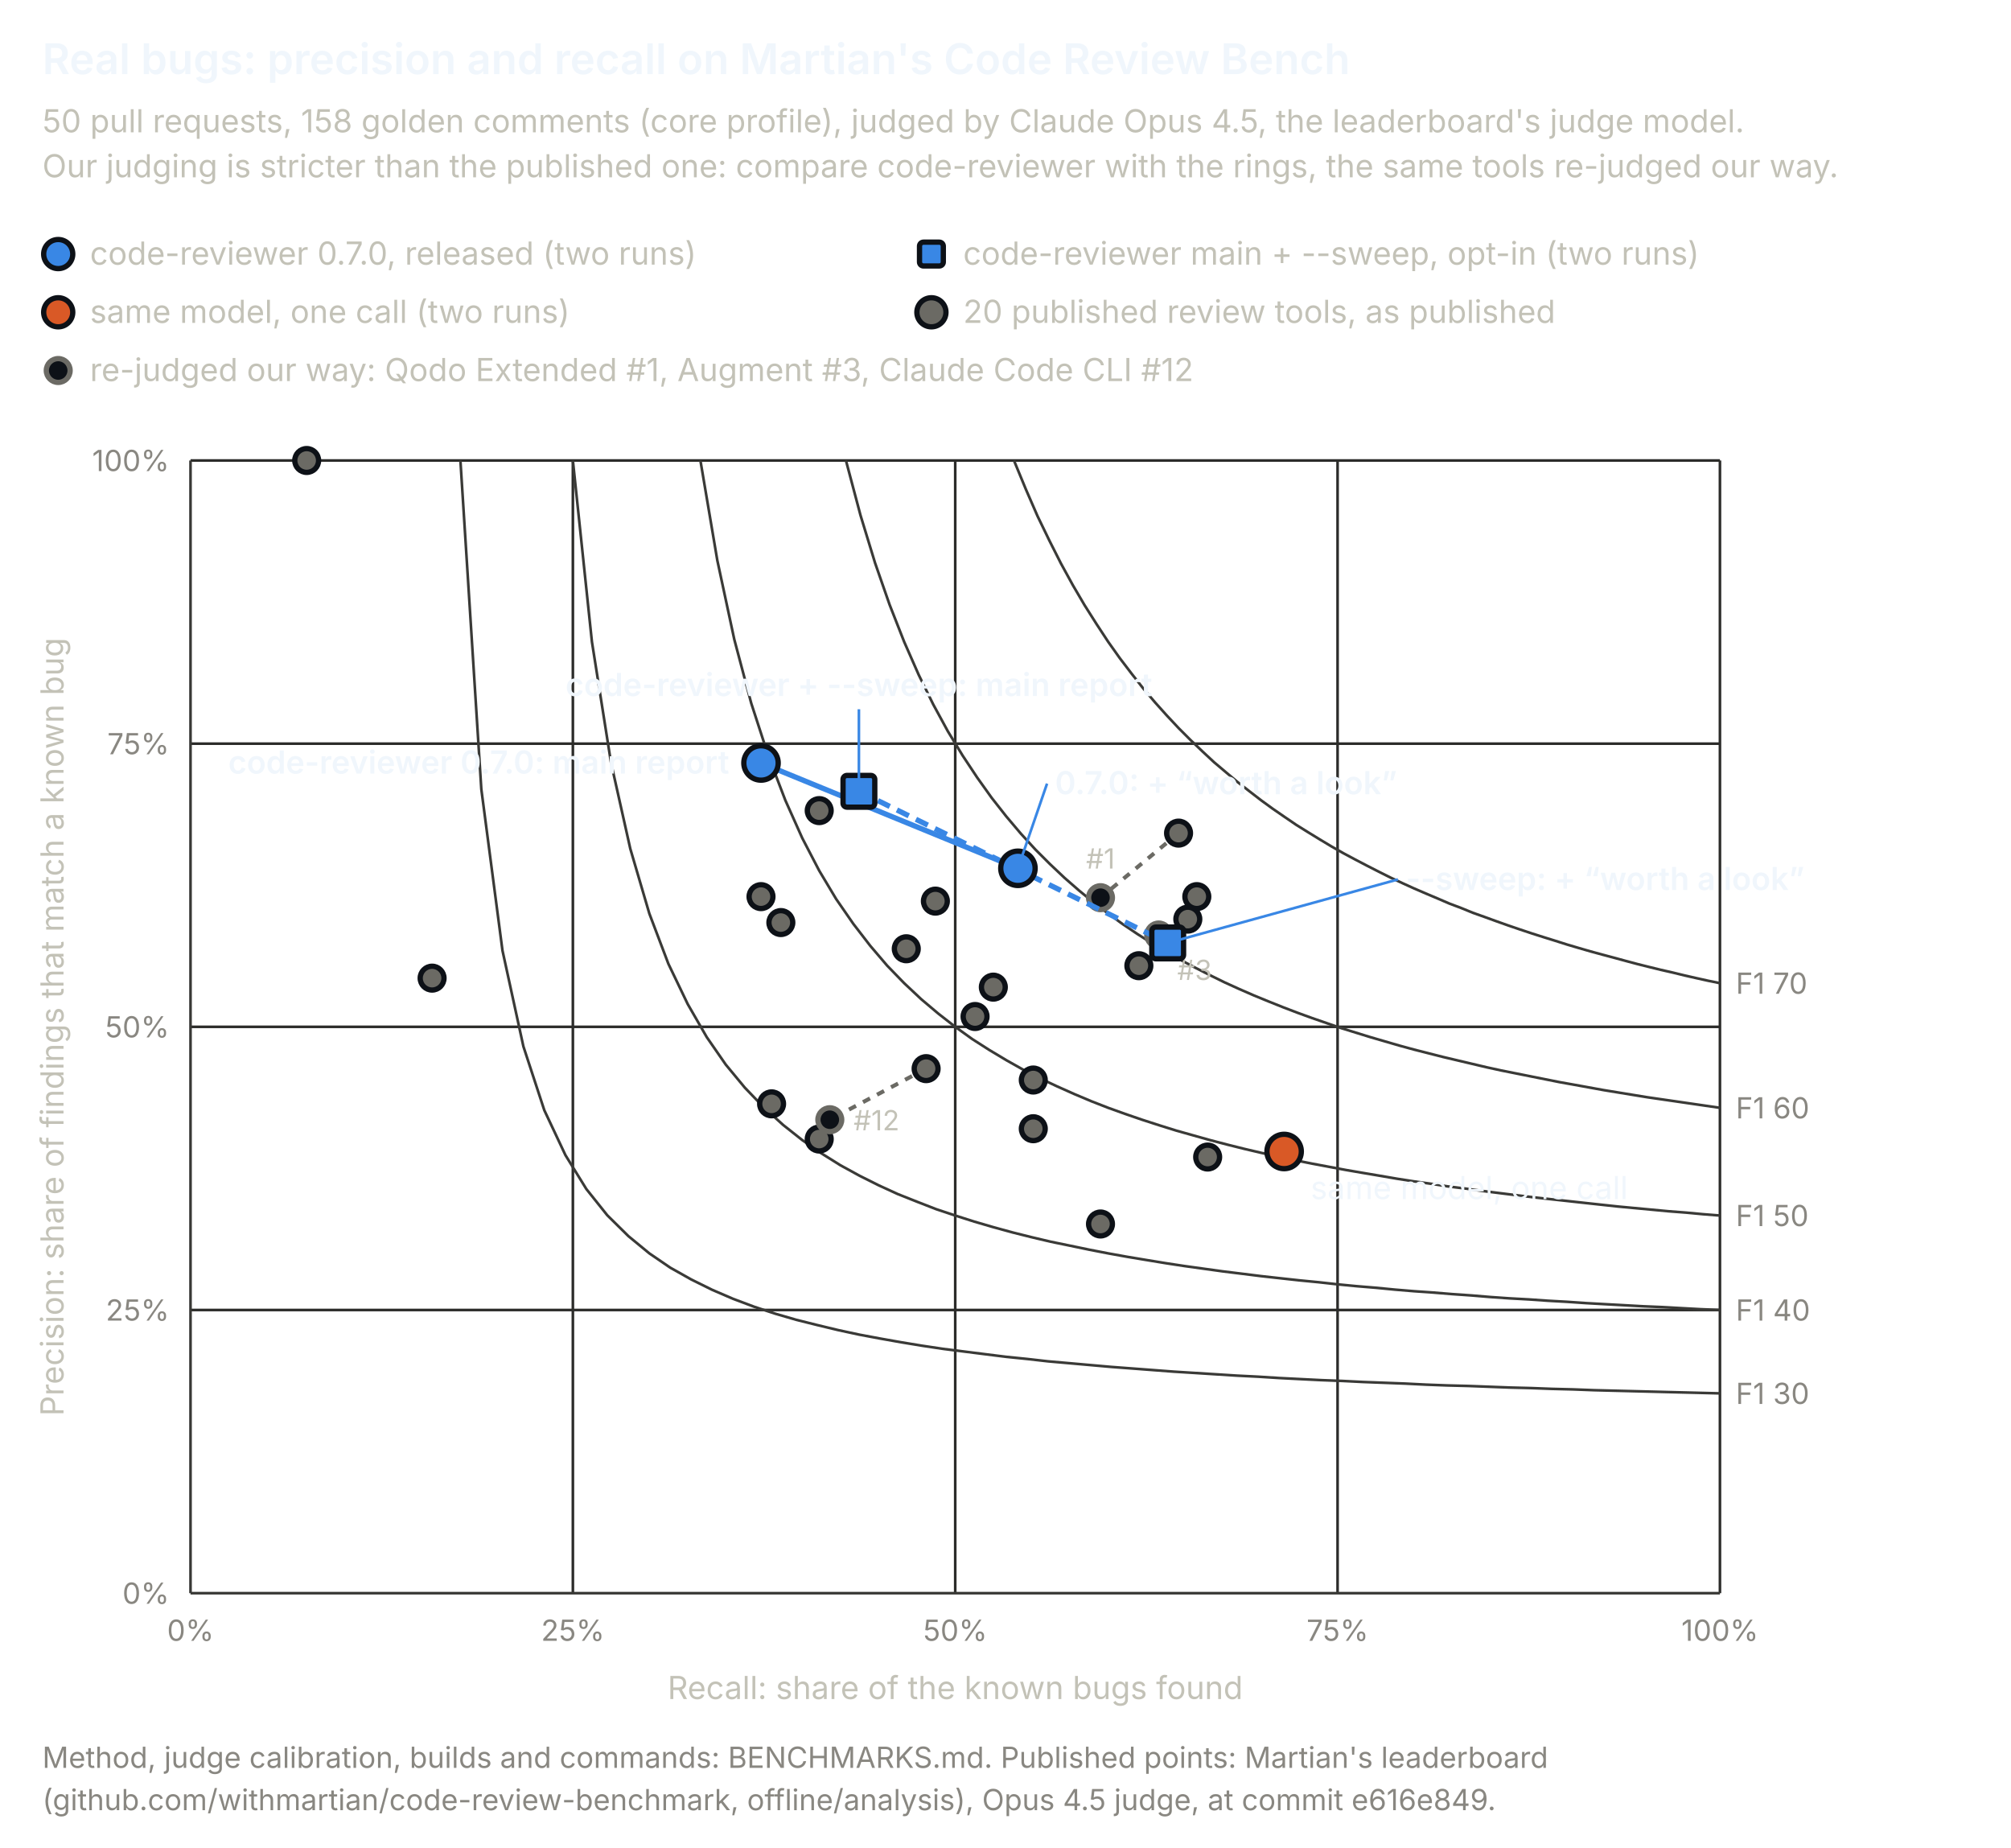
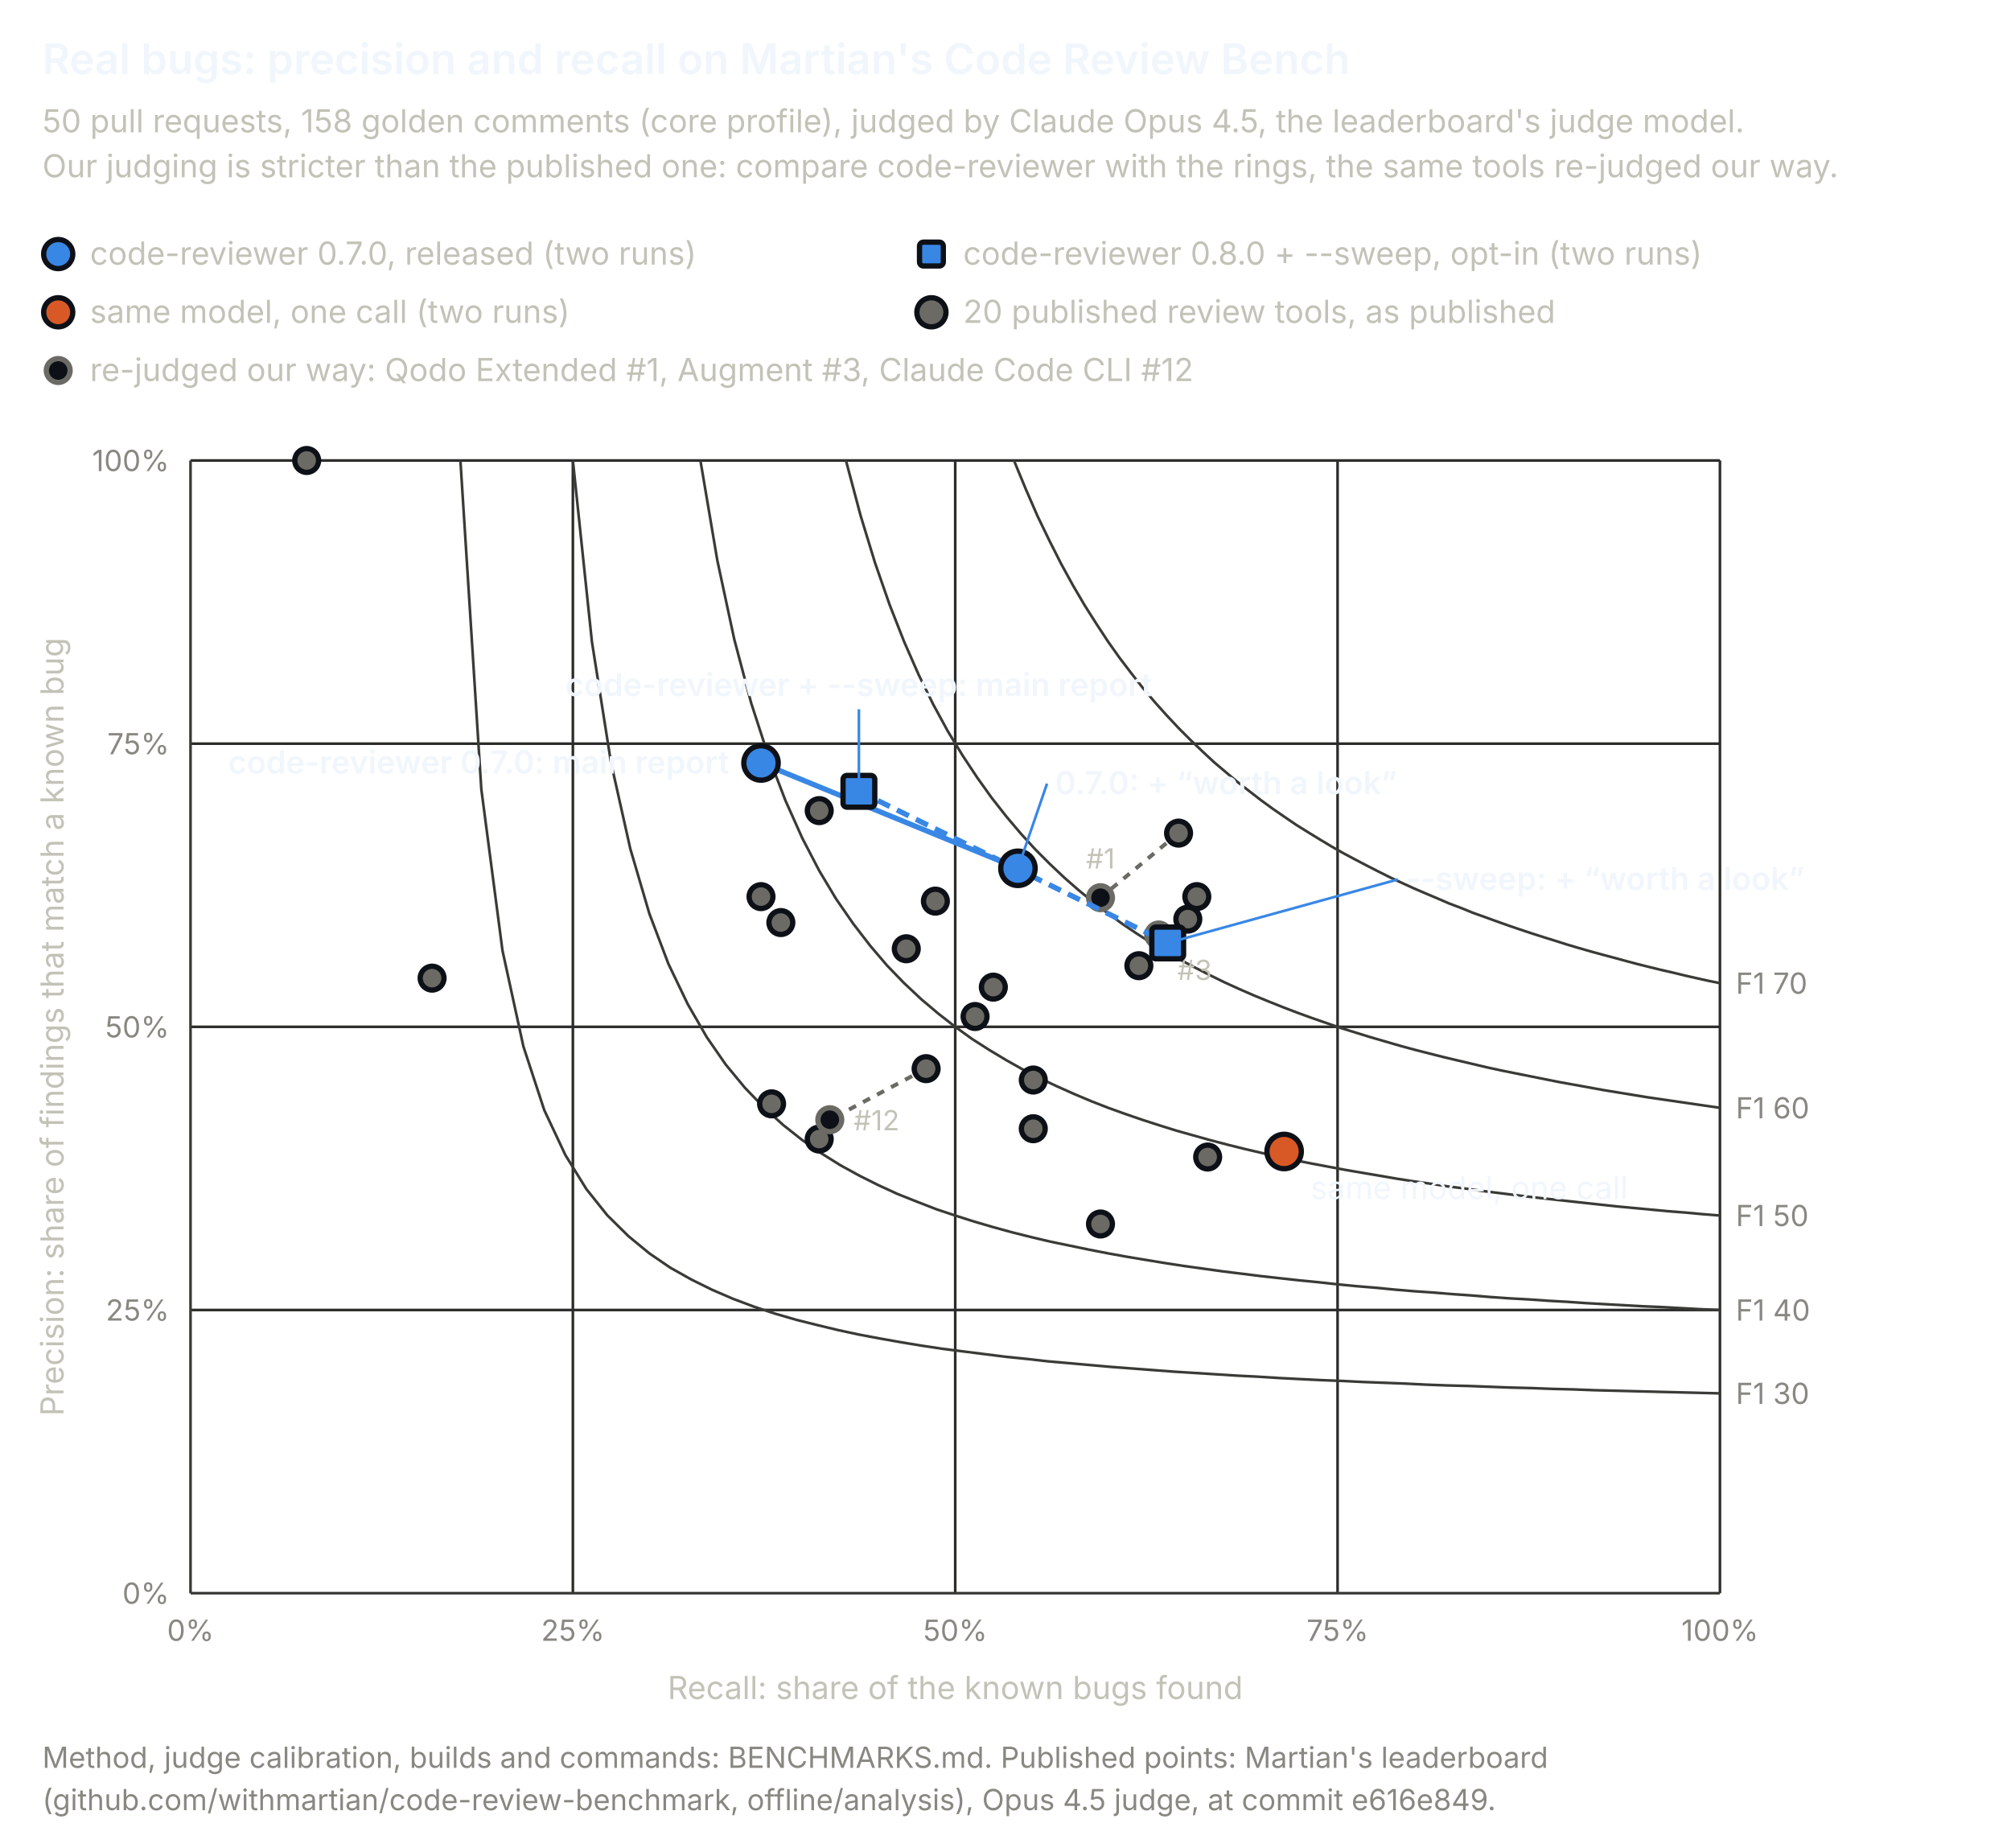
- <svg xmlns="http://www.w3.org/2000/svg" width="760" height="698" viewBox="0 0 760 698" role="img" aria-label="Precision against recall on real bugs, Martian Code Review Bench, Opus 4.5 judge: code-reviewer 0.7.0 main report 73.3 precision 37.3 recall, with worth-a-look findings 64.0 and 54.1; code-reviewer main with --sweep 70.8 and 43.7, with worth-a-look findings 57.4 and 63.9; the same model asked once 39.0 and 71.5; 20 published tools between 32.6 and 100.0 precision as published; re-judged our way (Qodo Extended #1, Augment #3, Claude Code CLI #12): #1 67.1/64.6 published, 61.4/59.5 re-judged; #3 59.5/65.2 published, 58.1/63.3 re-judged; #12 46.3/48.1 published, 41.8/41.8 re-judged" font-family="system-ui, -apple-system, &quot;Segoe UI&quot;, sans-serif">
+ <svg xmlns="http://www.w3.org/2000/svg" width="760" height="698" viewBox="0 0 760 698" role="img" aria-label="Precision against recall on real bugs, Martian Code Review Bench, Opus 4.5 judge: code-reviewer 0.7.0 main report 73.3 precision 37.3 recall, with worth-a-look findings 64.0 and 54.1; code-reviewer 0.8.0 with --sweep 70.8 and 43.7, with worth-a-look findings 57.4 and 63.9; the same model asked once 39.0 and 71.5; 20 published tools between 32.6 and 100.0 precision as published; re-judged our way (Qodo Extended #1, Augment #3, Claude Code CLI #12): #1 67.1/64.6 published, 61.4/59.5 re-judged; #3 59.5/65.2 published, 58.1/63.3 re-judged; #12 46.3/48.1 published, 41.8/41.8 re-judged" font-family="system-ui, -apple-system, &quot;Segoe UI&quot;, sans-serif">
  <text x="16.0" y="28.0" font-size="16" fill="#f0f6fc" font-weight="600">Real bugs: precision and recall on Martian's Code Review Bench</text>
  <text x="16.0" y="50.0" font-size="12" fill="#c3c2b7">50 pull requests, 158 golden comments (core profile), judged by Claude Opus 4.5, the leaderboard's judge model.</text>
  <text x="16.0" y="67.0" font-size="12" fill="#c3c2b7">Our judging is stricter than the published one: compare code-reviewer with the rings, the same tools re-judged our way.</text>
  <circle cx="22.0" cy="96.0" r="5.5" fill="#3987e5" stroke="#0d1117" stroke-width="2" />
  <text x="34.0" y="100.0" font-size="12" fill="#c3c2b7">code-reviewer 0.7.0, released (two runs)</text>
  <rect x="347.5" y="91.5" width="9.0" height="9.0" rx="1.5" fill="#3987e5" stroke="#0d1117" stroke-width="2" />
-   <text x="364.0" y="100.0" font-size="12" fill="#c3c2b7">code-reviewer main + --sweep, opt-in (two runs)</text>
+   <text x="364.0" y="100.0" font-size="12" fill="#c3c2b7">code-reviewer 0.8.0 + --sweep, opt-in (two runs)</text>
  <circle cx="22.0" cy="118.0" r="5.5" fill="#d95926" stroke="#0d1117" stroke-width="2" />
  <text x="34.0" y="122.0" font-size="12" fill="#c3c2b7">same model, one call (two runs)</text>
  <circle cx="352.0" cy="118.0" r="5.5" fill="#6b6a64" stroke="#0d1117" stroke-width="2" />
  <text x="364.0" y="122.0" font-size="12" fill="#c3c2b7">20 published review tools, as published</text>
  <circle cx="22.0" cy="140.0" r="4.5" fill="#0d1117" stroke="#6b6a64" stroke-width="2" />
  <text x="34.0" y="144.0" font-size="12" fill="#c3c2b7">re-judged our way: Qodo Extended #1, Augment #3, Claude Code CLI #12</text>
  <line x1="216.5" y1="602" x2="216.5" y2="174" stroke="#2c2c2a" stroke-width="1" />
  <line x1="72" y1="495.0" x2="650" y2="495.0" stroke="#2c2c2a" stroke-width="1" />
  <line x1="361.0" y1="602" x2="361.0" y2="174" stroke="#2c2c2a" stroke-width="1" />
  <line x1="72" y1="388.0" x2="650" y2="388.0" stroke="#2c2c2a" stroke-width="1" />
  <line x1="505.5" y1="602" x2="505.5" y2="174" stroke="#2c2c2a" stroke-width="1" />
  <line x1="72" y1="281.0" x2="650" y2="281.0" stroke="#2c2c2a" stroke-width="1" />
  <line x1="650.0" y1="602" x2="650.0" y2="174" stroke="#2c2c2a" stroke-width="1" />
  <line x1="72" y1="174.0" x2="650" y2="174.0" stroke="#2c2c2a" stroke-width="1" />
  <line x1="72" y1="602" x2="650" y2="602" stroke="#383835" stroke-width="1" />
  <line x1="72" y1="602" x2="72" y2="174" stroke="#383835" stroke-width="1" />
  <text x="72.0" y="620.0" font-size="11" fill="#898781" text-anchor="middle">0%</text>
  <text x="64.0" y="606.0" font-size="11" fill="#898781" text-anchor="end">0%</text>
  <text x="216.5" y="620.0" font-size="11" fill="#898781" text-anchor="middle">25%</text>
  <text x="64.0" y="499.0" font-size="11" fill="#898781" text-anchor="end">25%</text>
  <text x="361.0" y="620.0" font-size="11" fill="#898781" text-anchor="middle">50%</text>
  <text x="64.0" y="392.0" font-size="11" fill="#898781" text-anchor="end">50%</text>
  <text x="505.5" y="620.0" font-size="11" fill="#898781" text-anchor="middle">75%</text>
  <text x="64.0" y="285.0" font-size="11" fill="#898781" text-anchor="end">75%</text>
  <text x="650.0" y="620.0" font-size="11" fill="#898781" text-anchor="middle">100%</text>
  <text x="64.0" y="178.0" font-size="11" fill="#898781" text-anchor="end">100%</text>
  <text x="361.0" y="642.0" font-size="12" fill="#c3c2b7" text-anchor="middle">Recall: share of the known bugs found</text>
  <text x="24" y="388.0" font-size="12" fill="#c3c2b7" text-anchor="middle" transform="rotate(-90 24 388.0)">Precision: share of findings that match a known bug</text>
  <polyline points="174.0,174.0 181.9,298.2 189.9,359.2 197.8,395.4 205.7,419.5 213.7,436.5 221.6,449.3 229.5,459.2 237.5,467.1 245.4,473.6 253.3,479.0 261.3,483.5 269.2,487.4 277.1,490.8 285.1,493.8 293.0,496.4 300.9,498.7 308.9,500.7 316.8,502.6 324.7,504.3 332.7,505.8 340.6,507.2 348.5,508.5 356.5,509.7 364.4,510.7 372.3,511.7 380.3,512.7 388.2,513.5 396.1,514.4 404.1,515.1 412.0,515.8 419.9,516.5 427.9,517.1 435.8,517.7 443.7,518.3 451.7,518.8 459.6,519.3 467.5,519.8 475.5,520.2 483.4,520.7 491.3,521.1 499.3,521.5 507.2,521.8 515.1,522.2 523.1,522.5 531.0,522.8 538.9,523.2 546.9,523.5 554.8,523.7 562.7,524.0 570.7,524.3 578.6,524.5 586.5,524.8 594.5,525.0 602.4,525.3 610.3,525.5 618.3,525.7 626.2,525.9 634.1,526.1 642.1,526.3 650.0,526.5" fill="none" stroke="#3a3a37" stroke-width="1" />
  <text x="656.0" y="530.5" font-size="11" fill="#898781">F1 30</text>
  <polyline points="216.5,174.0 223.7,242.5 230.9,288.1 238.2,320.7 245.4,345.2 252.6,364.2 259.9,379.4 267.1,391.9 274.3,402.3 281.5,411.0 288.8,418.6 296.0,425.1 303.2,430.8 310.4,435.8 317.6,440.3 324.9,444.3 332.1,447.9 339.3,451.2 346.6,454.1 353.8,456.9 361.0,459.3 368.2,461.6 375.4,463.7 382.7,465.7 389.9,467.5 397.1,469.2 404.4,470.7 411.6,472.2 418.8,473.6 426.0,474.9 433.2,476.1 440.5,477.3 447.7,478.4 454.9,479.4 462.1,480.4 469.4,481.3 476.6,482.2 483.8,483.0 491.1,483.8 498.3,484.5 505.5,485.3 512.7,486.0 520.0,486.6 527.2,487.3 534.4,487.9 541.6,488.4 548.9,489.0 556.1,489.5 563.3,490.1 570.5,490.6 577.8,491.0 585.0,491.5 592.2,491.9 599.4,492.4 606.6,492.8 613.9,493.2 621.1,493.6 628.3,493.9 635.5,494.3 642.8,494.7 650.0,495.0" fill="none" stroke="#3a3a37" stroke-width="1" />
  <text x="656.0" y="499.0" font-size="11" fill="#898781">F1 40</text>
  <polyline points="264.7,174.0 271.1,211.8 277.5,241.6 283.9,265.7 290.4,285.7 296.8,302.4 303.2,316.7 309.6,329.0 316.0,339.7 322.5,349.1 328.9,357.4 335.3,364.9 341.7,371.5 348.2,377.6 354.6,383.0 361.0,388.0 367.4,392.6 373.8,396.7 380.3,400.6 386.7,404.2 393.1,407.5 399.5,410.5 406.0,413.4 412.4,416.1 418.8,418.6 425.2,420.9 431.6,423.1 438.1,425.2 444.5,427.2 450.9,429.0 457.3,430.8 463.8,432.5 470.2,434.1 476.6,435.6 483.0,437.0 489.4,438.4 495.9,439.7 502.3,440.9 508.7,442.1 515.1,443.2 521.6,444.3 528.0,445.4 534.4,446.4 540.8,447.3 547.2,448.3 553.7,449.1 560.1,450.0 566.5,450.8 572.9,451.6 579.4,452.4 585.8,453.1 592.2,453.8 598.6,454.5 605.0,455.2 611.5,455.9 617.9,456.5 624.3,457.1 630.7,457.7 637.2,458.2 643.6,458.8 650.0,459.3" fill="none" stroke="#3a3a37" stroke-width="1" />
  <text x="656.0" y="463.3" font-size="11" fill="#898781">F1 50</text>
  <polyline points="319.7,174.0 325.2,194.7 330.7,212.7 336.2,228.5 341.7,242.5 347.2,255.0 352.7,266.2 358.2,276.3 363.8,285.5 369.3,293.8 374.8,301.5 380.3,308.5 385.8,315.0 391.3,321.0 396.8,326.5 402.3,331.7 407.8,336.5 413.3,341.0 418.8,345.2 424.3,349.2 429.8,352.9 435.3,356.4 440.8,359.7 446.3,362.8 451.8,365.7 457.3,368.5 462.8,371.2 468.3,373.7 473.8,376.1 479.4,378.4 484.9,380.6 490.4,382.7 495.9,384.7 501.4,386.6 506.9,388.5 512.4,390.2 517.9,391.9 523.4,393.5 528.9,395.1 534.4,396.6 539.9,398.0 545.4,399.4 550.9,400.7 556.4,402.0 561.9,403.3 567.4,404.5 572.9,405.6 578.4,406.7 583.9,407.8 589.4,408.9 595.0,409.9 600.5,410.9 606.0,411.9 611.5,412.8 617.0,413.7 622.5,414.6 628.0,415.4 633.5,416.2 639.0,417.0 644.5,417.8 650.0,418.6" fill="none" stroke="#3a3a37" stroke-width="1" />
  <text x="656.0" y="422.6" font-size="11" fill="#898781">F1 60</text>
  <polyline points="383.2,174.0 387.7,184.9 392.1,195.0 396.6,204.3 401.0,213.0 405.5,221.2 409.9,228.7 414.4,235.8 418.8,242.5 423.2,248.7 427.7,254.6 432.1,260.2 436.6,265.5 441.0,270.4 445.5,275.2 449.9,279.6 454.4,283.9 458.8,288.0 463.3,291.8 467.7,295.5 472.2,299.0 476.6,302.4 481.0,305.6 485.5,308.7 489.9,311.7 494.4,314.5 498.8,317.2 503.3,319.9 507.7,322.4 512.2,324.8 516.6,327.1 521.1,329.4 525.5,331.6 530.0,333.7 534.4,335.7 538.8,337.6 543.3,339.5 547.7,341.4 552.2,343.1 556.6,344.9 561.1,346.5 565.5,348.1 570.0,349.7 574.4,351.2 578.9,352.7 583.3,354.1 587.8,355.5 592.2,356.9 596.6,358.2 601.1,359.5 605.5,360.7 610.0,361.9 614.4,363.1 618.9,364.3 623.3,365.4 627.8,366.5 632.2,367.5 636.7,368.6 641.1,369.6 645.6,370.6 650.0,371.5" fill="none" stroke="#3a3a37" stroke-width="1" />
  <text x="656.0" y="375.5" font-size="11" fill="#898781">F1 70</text>
  <line x1="445.4" y1="314.8" x2="415.9" y2="339.2" stroke="#6b6a64" stroke-width="1.5" stroke-dasharray="3 3" />
  <line x1="448.9" y1="347.3" x2="437.9" y2="353.3" stroke="#6b6a64" stroke-width="1.5" stroke-dasharray="3 3" />
  <line x1="350.0" y1="403.8" x2="313.6" y2="423.1" stroke="#6b6a64" stroke-width="1.5" stroke-dasharray="3 3" />
  <circle cx="445.4" cy="314.8" r="4.5" fill="#6b6a64" stroke="#0d1117" stroke-width="2" />
  <circle cx="452.3" cy="338.8" r="4.5" fill="#6b6a64" stroke="#0d1117" stroke-width="2" />
  <circle cx="448.9" cy="347.3" r="4.5" fill="#6b6a64" stroke="#0d1117" stroke-width="2" />
  <circle cx="430.4" cy="364.9" r="4.5" fill="#6b6a64" stroke="#0d1117" stroke-width="2" />
  <circle cx="353.5" cy="340.5" r="4.5" fill="#6b6a64" stroke="#0d1117" stroke-width="2" />
  <circle cx="375.4" cy="373.0" r="4.5" fill="#6b6a64" stroke="#0d1117" stroke-width="2" />
  <circle cx="309.6" cy="306.3" r="4.5" fill="#6b6a64" stroke="#0d1117" stroke-width="2" />
  <circle cx="342.5" cy="358.5" r="4.5" fill="#6b6a64" stroke="#0d1117" stroke-width="2" />
  <circle cx="368.5" cy="384.1" r="4.5" fill="#6b6a64" stroke="#0d1117" stroke-width="2" />
  <circle cx="390.5" cy="408.1" r="4.5" fill="#6b6a64" stroke="#0d1117" stroke-width="2" />
  <circle cx="456.4" cy="437.2" r="4.5" fill="#6b6a64" stroke="#0d1117" stroke-width="2" />
  <circle cx="350.0" cy="403.8" r="4.5" fill="#6b6a64" stroke="#0d1117" stroke-width="2" />
  <circle cx="390.5" cy="426.5" r="4.5" fill="#6b6a64" stroke="#0d1117" stroke-width="2" />
  <circle cx="295.1" cy="348.6" r="4.5" fill="#6b6a64" stroke="#0d1117" stroke-width="2" />
  <circle cx="287.6" cy="338.8" r="4.5" fill="#6b6a64" stroke="#0d1117" stroke-width="2" />
  <circle cx="415.9" cy="462.5" r="4.5" fill="#6b6a64" stroke="#0d1117" stroke-width="2" />
  <circle cx="309.6" cy="430.4" r="4.5" fill="#6b6a64" stroke="#0d1117" stroke-width="2" />
  <circle cx="291.6" cy="417.1" r="4.5" fill="#6b6a64" stroke="#0d1117" stroke-width="2" />
  <circle cx="163.3" cy="369.6" r="4.5" fill="#6b6a64" stroke="#0d1117" stroke-width="2" />
  <circle cx="115.9" cy="174.0" r="4.5" fill="#6b6a64" stroke="#0d1117" stroke-width="2" />
  <circle cx="415.9" cy="339.2" r="4.5" fill="#0d1117" stroke="#6b6a64" stroke-width="2" />
  <text x="415.9" y="328.2" font-size="10.5" fill="#c3c2b7" text-anchor="middle">#1</text>
  <circle cx="437.9" cy="353.3" r="4.5" fill="#0d1117" stroke="#6b6a64" stroke-width="2" />
  <text x="444.9" y="370.3" font-size="10.5" fill="#c3c2b7" text-anchor="start">#3</text>
  <circle cx="313.6" cy="423.1" r="4.5" fill="#0d1117" stroke="#6b6a64" stroke-width="2" />
  <text x="322.6" y="427.1" font-size="10.5" fill="#c3c2b7" text-anchor="start">#12</text>
  <line x1="287.6" y1="288.3" x2="384.7" y2="328.1" stroke="#3987e5" stroke-width="2" />
  <line x1="324.6" y1="299.0" x2="441.3" y2="356.3" stroke="#3987e5" stroke-width="2" stroke-dasharray="5 3" />
  <circle cx="287.6" cy="288.3" r="6.5" fill="#3987e5" stroke="#0d1117" stroke-width="2" />
  <circle cx="384.7" cy="328.1" r="6.5" fill="#3987e5" stroke="#0d1117" stroke-width="2" />
  <rect x="318.6" y="293.0" width="12" height="12" rx="1.5" fill="#3987e5" stroke="#0d1117" stroke-width="2" />
  <rect x="435.3" y="350.3" width="12" height="12" rx="1.5" fill="#3987e5" stroke="#0d1117" stroke-width="2" />
  <circle cx="485.3" cy="435.1" r="6.5" fill="#d95926" stroke="#0d1117" stroke-width="2" />
  <text x="275.6" y="292.3" font-size="12" fill="#f0f6fc" text-anchor="end" font-weight="600">code-reviewer 0.7.0: main report</text>
  <line x1="324.6" y1="299.0" x2="324.6" y2="268.0" stroke="#3987e5" stroke-width="1" />
  <text x="324.6" y="263.0" font-size="12" fill="#f0f6fc" text-anchor="middle" font-weight="600">code-reviewer + --sweep: main report</text>
  <line x1="384.7" y1="328.1" x2="395.7" y2="296.1" stroke="#3987e5" stroke-width="1" />
  <text x="398.7" y="300.1" font-size="12" fill="#f0f6fc" text-anchor="start" font-weight="600">0.7.0: + “worth a look”</text>
  <line x1="441.3" y1="356.3" x2="528.3" y2="332.3" stroke="#3987e5" stroke-width="1" />
  <text x="531.3" y="336.3" font-size="12" fill="#f0f6fc" text-anchor="start" font-weight="600">--sweep: + “worth a look”</text>
  <text x="495.3" y="453.1" font-size="12" fill="#f0f6fc">same model, one call</text>
  <text x="16.0" y="668.0" font-size="11" fill="#898781">Method, judge calibration, builds and commands: BENCHMARKS.md. Published points: Martian's leaderboard</text>
  <text x="16.0" y="684.0" font-size="11" fill="#898781">(github.com/withmartian/code-review-benchmark, offline/analysis), Opus 4.5 judge, at commit e616e849.</text>
</svg>
